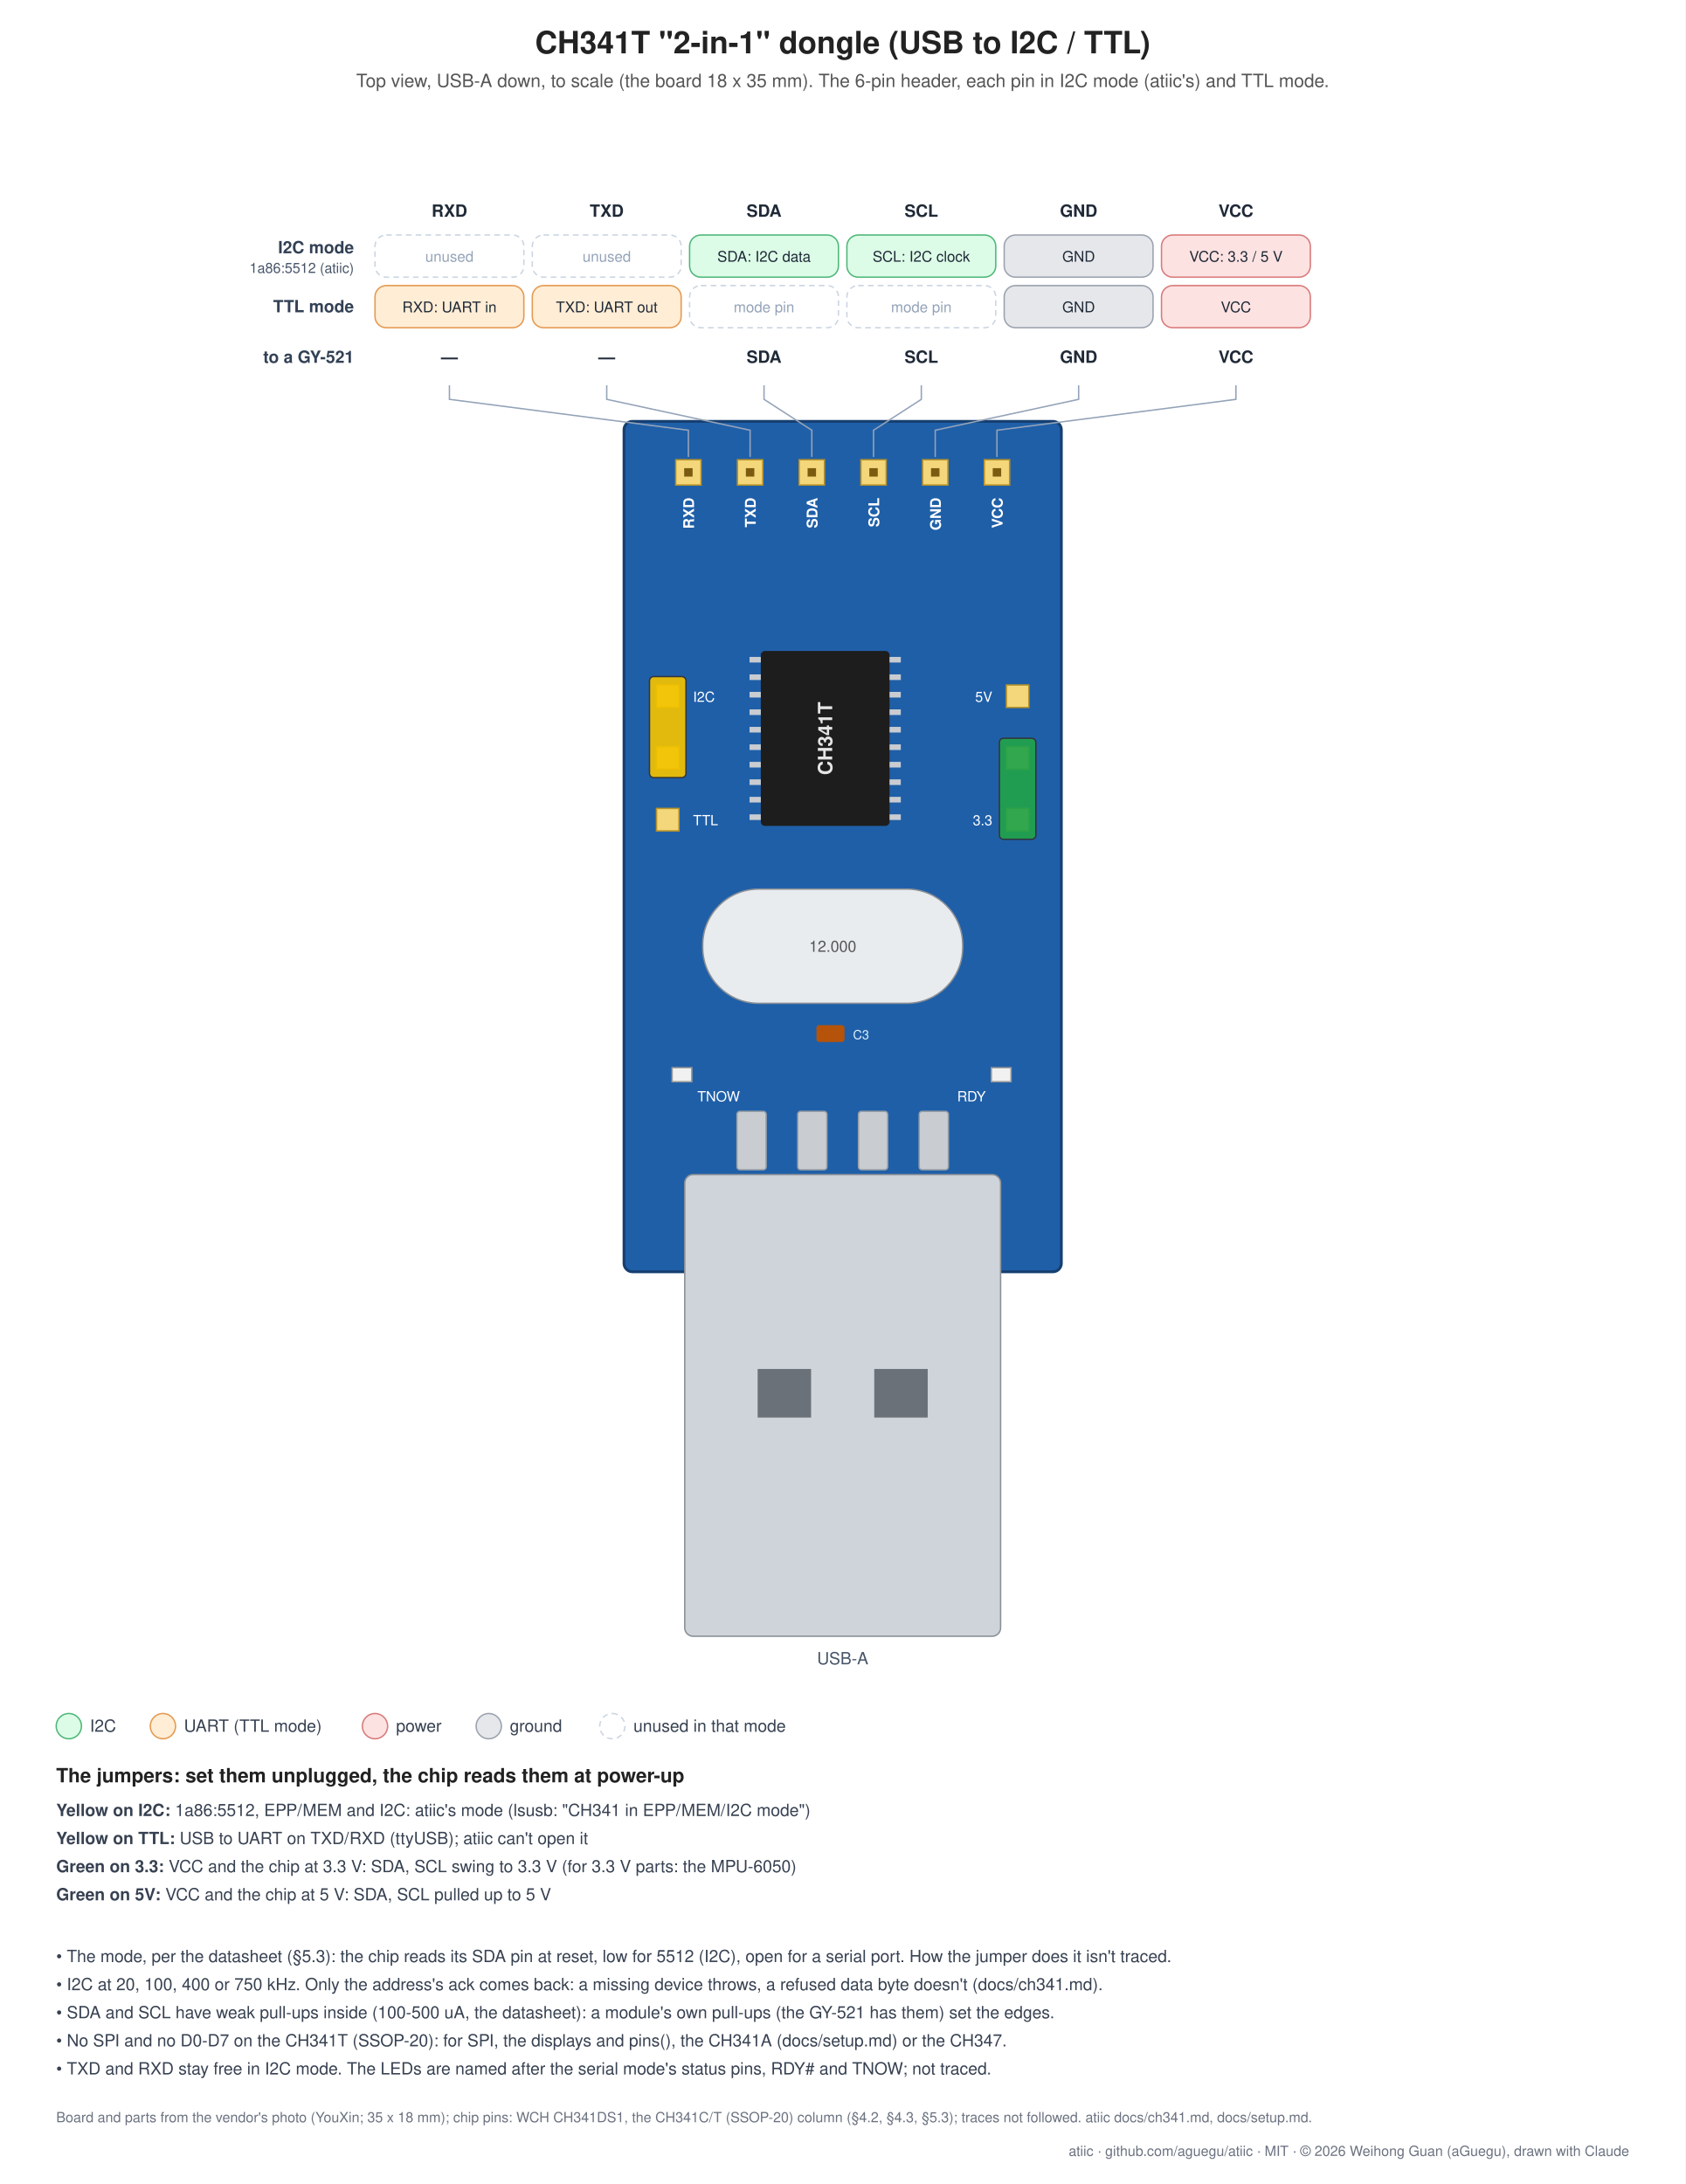
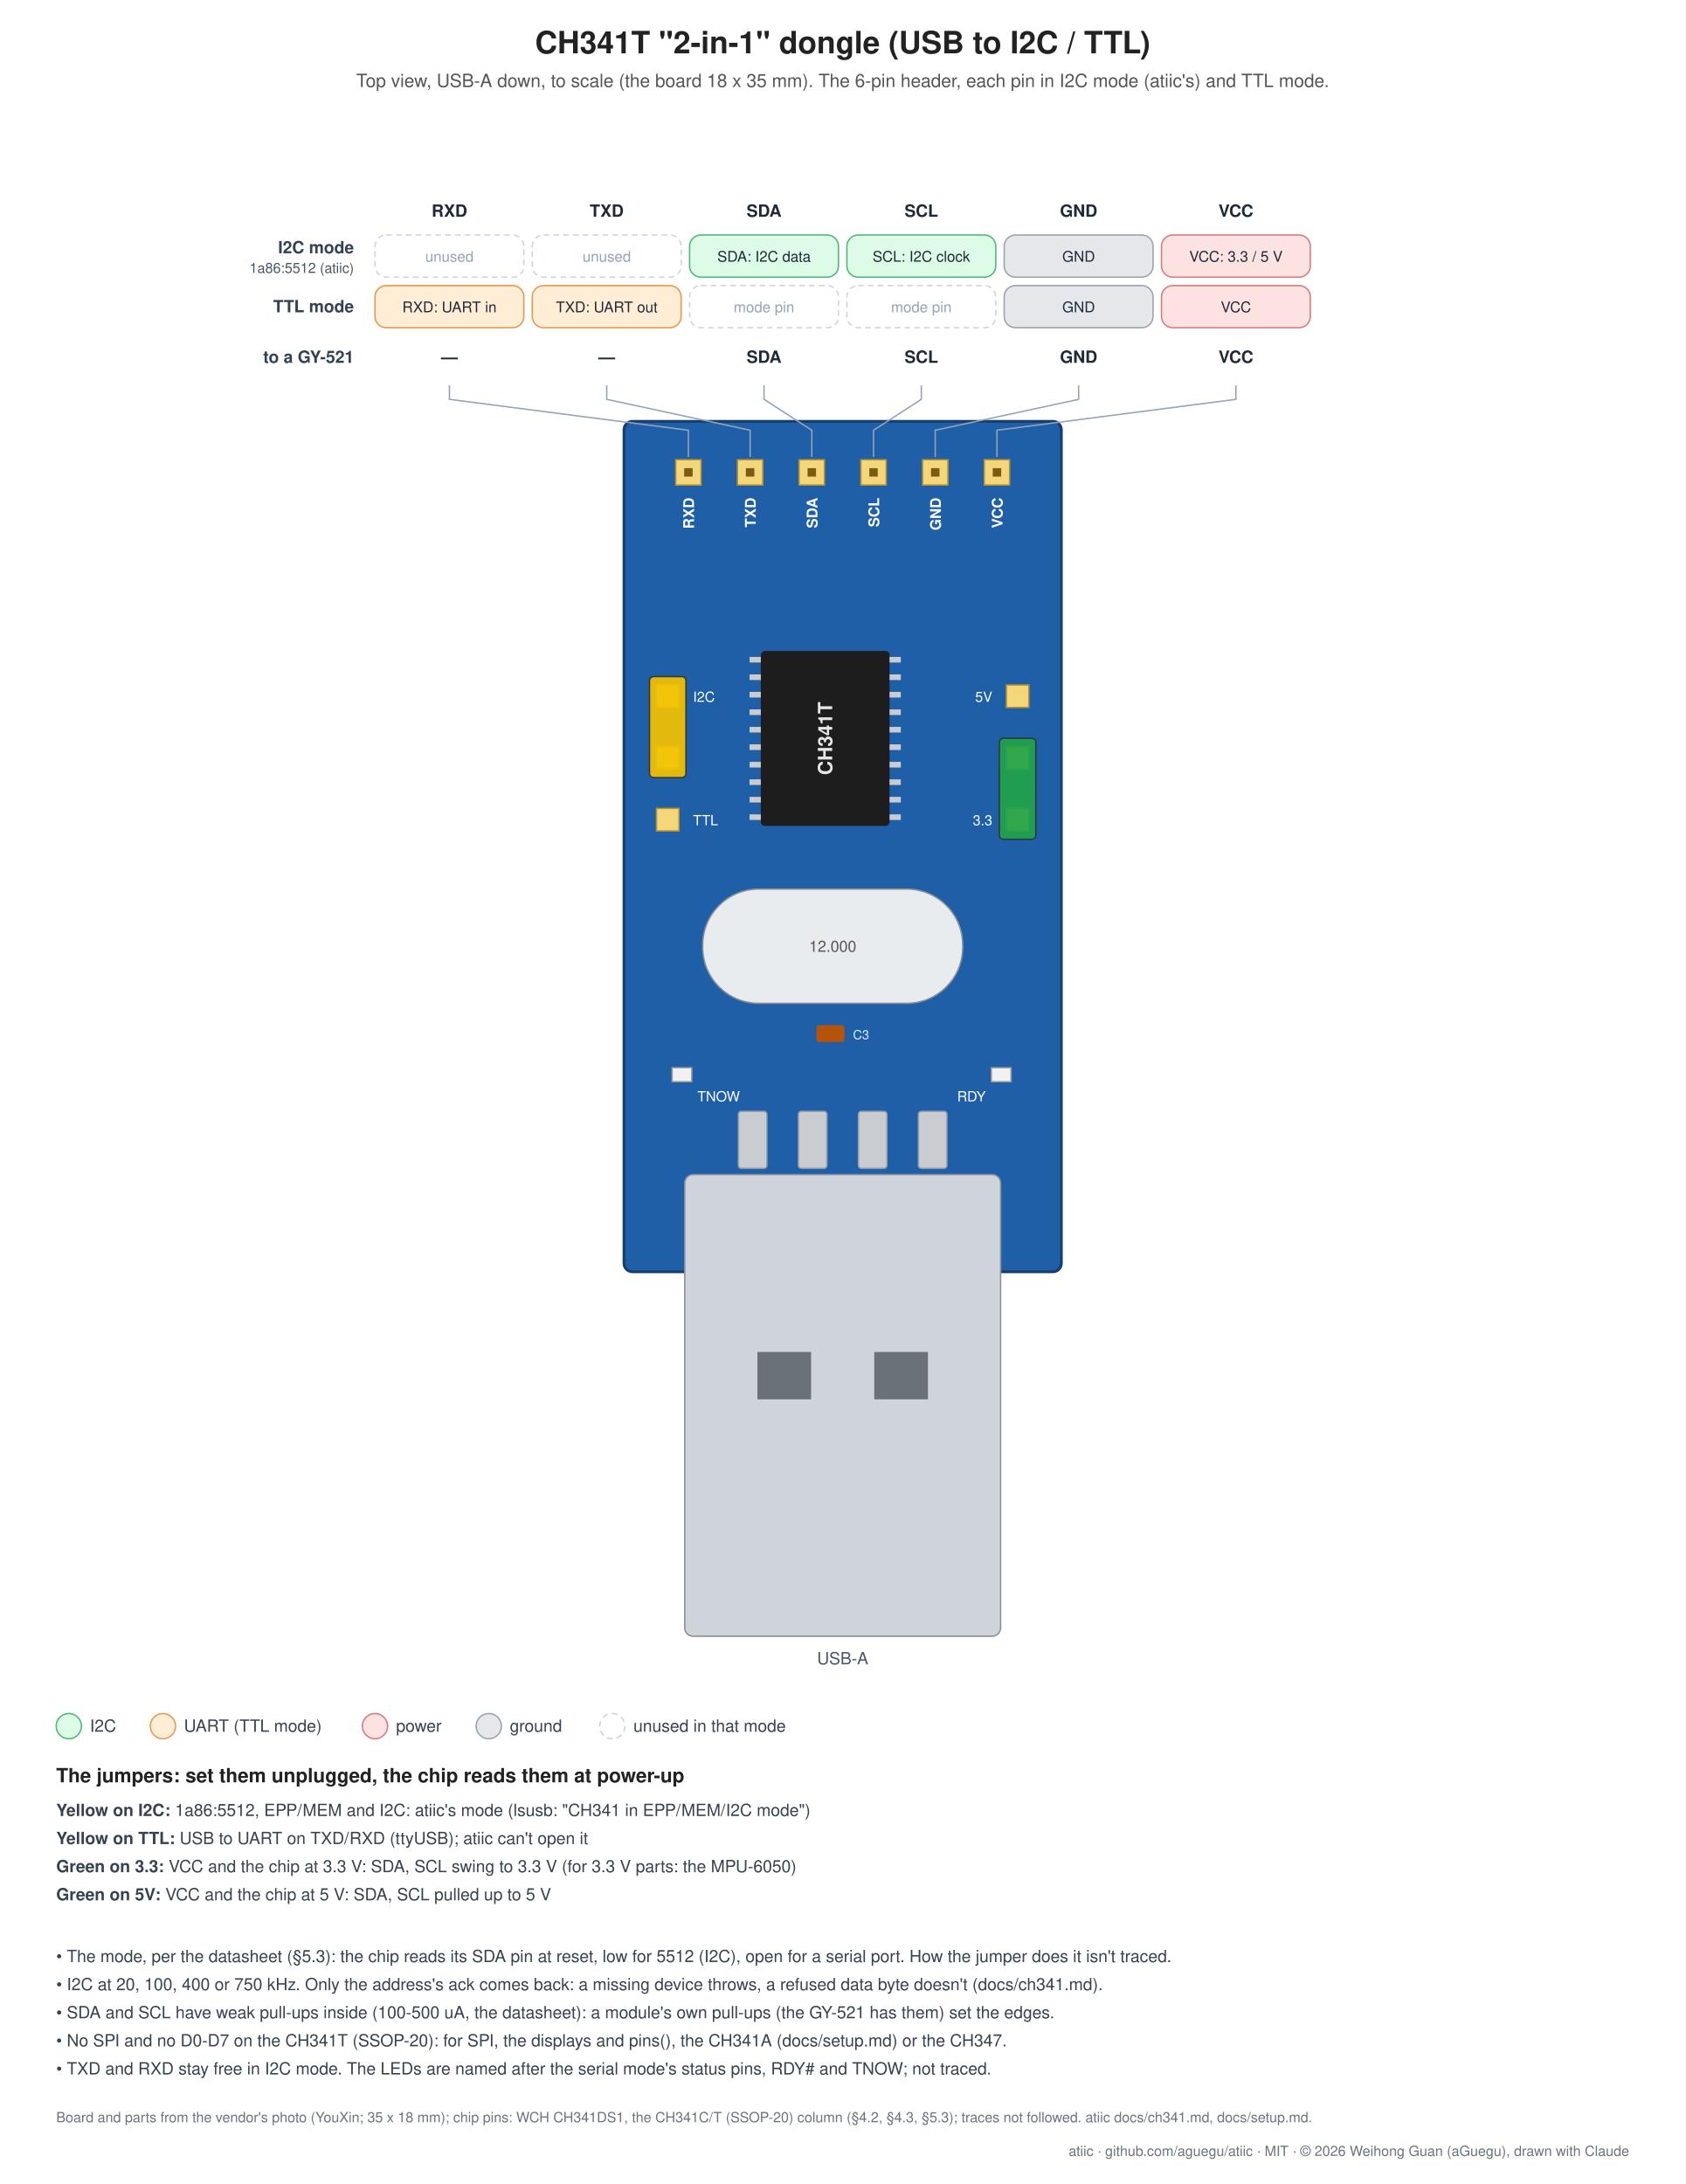
<svg xmlns="http://www.w3.org/2000/svg" viewBox="0 0 1200 1555" width="1200" height="1555" font-family="Helvetica, Arial, sans-serif">
  <rect width="1200" height="1555" fill="#ffffff" />
  <text x="600.0" y="38" text-anchor="middle" font-size="22" font-weight="bold" fill="#222">CH341T "2-in-1" dongle (USB to I2C / TTL)</text>
  <text x="600.0" y="62" text-anchor="middle" font-size="13" fill="#555">Top view, USB-A down, to scale (the board 18 x 35 mm). The 6-pin header, each pin in I2C mode (atiic's) and TTL mode.</text>
  <rect x="444.3" y="300" width="311.4" height="605.5" rx="6" fill="#1f5fa8" stroke="#163f70" stroke-width="2" />
  <text x="252.0" y="180.33" text-anchor="end" font-size="12" font-weight="bold" fill="#334155">I2C mode</text>
  <text x="252.0" y="194.33" text-anchor="end" font-size="10" fill="#475569">1a86:5512 (atiic)</text>
  <text x="252.0" y="222.33" text-anchor="end" font-size="12" font-weight="bold" fill="#334155">TTL mode</text>
  <text x="252.0" y="258.33" text-anchor="end" font-size="12" font-weight="bold" fill="#334155">to a GY-521</text>
  <rect x="481.145" y="327.33" width="18" height="18" fill="#f3d77a" stroke="#b8922a" />
  <rect x="487.145" y="333.33" width="6" height="6" fill="#7a5b10" />
  <text transform="translate(494.145 354.33) rotate(-90)" text-anchor="end" font-size="10.5" font-weight="bold" fill="#fff">RXD</text>
  <text x="320.0" y="154.33" text-anchor="middle" font-size="12" font-weight="bold" fill="#1f2937">RXD</text>
  <path d="M320.0 274.33 L320.0 284.33 L490.145 306.33 L490.145 325.33" fill="none" stroke="#94a3b8" />
  <rect x="267.0" y="167.33" width="106" height="30" rx="8" fill="#ffffff" stroke="#cbd5e1" stroke-dasharray="4 3" />
  <text x="320.0" y="186.33" text-anchor="middle" font-size="10.5" fill="#94a3b8">unused</text>
  <rect x="267.0" y="203.33" width="106" height="30" rx="8" fill="#ffedd5" stroke="#e59a52" />
  <text x="320.0" y="222.33" text-anchor="middle" font-size="10.5" fill="#1f2937">RXD: UART in</text>
  <text x="320.0" y="258.33" text-anchor="middle" font-size="12" font-weight="bold" fill="#1f2937">—</text>
  <rect x="525.087" y="327.33" width="18" height="18" fill="#f3d77a" stroke="#b8922a" />
  <rect x="531.087" y="333.33" width="6" height="6" fill="#7a5b10" />
  <text transform="translate(538.087 354.33) rotate(-90)" text-anchor="end" font-size="10.5" font-weight="bold" fill="#fff">TXD</text>
  <text x="432.0" y="154.33" text-anchor="middle" font-size="12" font-weight="bold" fill="#1f2937">TXD</text>
  <path d="M432.0 274.33 L432.0 284.33 L534.087 306.33 L534.087 325.33" fill="none" stroke="#94a3b8" />
  <rect x="379.0" y="167.33" width="106" height="30" rx="8" fill="#ffffff" stroke="#cbd5e1" stroke-dasharray="4 3" />
  <text x="432.0" y="186.33" text-anchor="middle" font-size="10.5" fill="#94a3b8">unused</text>
  <rect x="379.0" y="203.33" width="106" height="30" rx="8" fill="#ffedd5" stroke="#e59a52" />
  <text x="432.0" y="222.33" text-anchor="middle" font-size="10.5" fill="#1f2937">TXD: UART out</text>
  <text x="432.0" y="258.33" text-anchor="middle" font-size="12" font-weight="bold" fill="#1f2937">—</text>
  <rect x="569.029" y="327.33" width="18" height="18" fill="#f3d77a" stroke="#b8922a" />
  <rect x="575.029" y="333.33" width="6" height="6" fill="#7a5b10" />
  <text transform="translate(582.029 354.33) rotate(-90)" text-anchor="end" font-size="10.5" font-weight="bold" fill="#fff">SDA</text>
  <text x="544.0" y="154.33" text-anchor="middle" font-size="12" font-weight="bold" fill="#1f2937">SDA</text>
  <path d="M544.0 274.33 L544.0 284.33 L578.029 306.33 L578.029 325.33" fill="none" stroke="#94a3b8" />
  <rect x="491.0" y="167.33" width="106" height="30" rx="8" fill="#dcfce7" stroke="#4fb879" />
  <text x="544.0" y="186.33" text-anchor="middle" font-size="10.5" fill="#1f2937">SDA: I2C data</text>
  <rect x="491.0" y="203.33" width="106" height="30" rx="8" fill="#ffffff" stroke="#cbd5e1" stroke-dasharray="4 3" />
  <text x="544.0" y="222.33" text-anchor="middle" font-size="10.5" fill="#94a3b8">mode pin</text>
  <text x="544.0" y="258.33" text-anchor="middle" font-size="12" font-weight="bold" fill="#1f2937">SDA</text>
  <rect x="612.971" y="327.33" width="18" height="18" fill="#f3d77a" stroke="#b8922a" />
  <rect x="618.971" y="333.33" width="6" height="6" fill="#7a5b10" />
  <text transform="translate(625.971 354.33) rotate(-90)" text-anchor="end" font-size="10.5" font-weight="bold" fill="#fff">SCL</text>
  <text x="656.0" y="154.33" text-anchor="middle" font-size="12" font-weight="bold" fill="#1f2937">SCL</text>
  <path d="M656.0 274.33 L656.0 284.33 L621.971 306.33 L621.971 325.33" fill="none" stroke="#94a3b8" />
  <rect x="603.0" y="167.33" width="106" height="30" rx="8" fill="#dcfce7" stroke="#4fb879" />
  <text x="656.0" y="186.33" text-anchor="middle" font-size="10.5" fill="#1f2937">SCL: I2C clock</text>
  <rect x="603.0" y="203.33" width="106" height="30" rx="8" fill="#ffffff" stroke="#cbd5e1" stroke-dasharray="4 3" />
  <text x="656.0" y="222.33" text-anchor="middle" font-size="10.5" fill="#94a3b8">mode pin</text>
  <text x="656.0" y="258.33" text-anchor="middle" font-size="12" font-weight="bold" fill="#1f2937">SCL</text>
  <rect x="656.913" y="327.33" width="18" height="18" fill="#f3d77a" stroke="#b8922a" />
  <rect x="662.913" y="333.33" width="6" height="6" fill="#7a5b10" />
  <text transform="translate(669.913 354.33) rotate(-90)" text-anchor="end" font-size="10.5" font-weight="bold" fill="#fff">GND</text>
  <text x="768.0" y="154.33" text-anchor="middle" font-size="12" font-weight="bold" fill="#1f2937">GND</text>
  <path d="M768.0 274.33 L768.0 284.33 L665.913 306.33 L665.913 325.33" fill="none" stroke="#94a3b8" />
  <rect x="715.0" y="167.33" width="106" height="30" rx="8" fill="#e5e7eb" stroke="#9ca3af" />
  <text x="768.0" y="186.33" text-anchor="middle" font-size="10.5" fill="#1f2937">GND</text>
  <rect x="715.0" y="203.33" width="106" height="30" rx="8" fill="#e5e7eb" stroke="#9ca3af" />
  <text x="768.0" y="222.33" text-anchor="middle" font-size="10.5" fill="#1f2937">GND</text>
  <text x="768.0" y="258.33" text-anchor="middle" font-size="12" font-weight="bold" fill="#1f2937">GND</text>
  <rect x="700.855" y="327.33" width="18" height="18" fill="#f3d77a" stroke="#b8922a" />
  <rect x="706.855" y="333.33" width="6" height="6" fill="#7a5b10" />
  <text transform="translate(713.855 354.33) rotate(-90)" text-anchor="end" font-size="10.5" font-weight="bold" fill="#fff">VCC</text>
  <text x="880.0" y="154.33" text-anchor="middle" font-size="12" font-weight="bold" fill="#1f2937">VCC</text>
  <path d="M880.0 274.33 L880.0 284.33 L709.855 306.33 L709.855 325.33" fill="none" stroke="#94a3b8" />
  <rect x="827.0" y="167.33" width="106" height="30" rx="8" fill="#fde2e2" stroke="#d97b7b" />
  <text x="880.0" y="186.33" text-anchor="middle" font-size="10.5" fill="#1f2937">VCC: 3.3 / 5 V</text>
  <rect x="827.0" y="203.33" width="106" height="30" rx="8" fill="#fde2e2" stroke="#d97b7b" />
  <text x="880.0" y="222.33" text-anchor="middle" font-size="10.5" fill="#1f2937">VCC</text>
  <text x="880.0" y="258.33" text-anchor="middle" font-size="12" font-weight="bold" fill="#1f2937">VCC</text>
  <rect x="541.699" y="463.485" width="91.69" height="124.56" rx="3" fill="#1d1d1d" />
  <rect x="533.699" y="467.713" width="8" height="4" fill="#c9ccd1" />
  <rect x="633.389" y="467.713" width="8" height="4" fill="#c9ccd1" />
  <rect x="533.699" y="480.169" width="8" height="4" fill="#c9ccd1" />
  <rect x="633.389" y="480.169" width="8" height="4" fill="#c9ccd1" />
  <rect x="533.699" y="492.625" width="8" height="4" fill="#c9ccd1" />
  <rect x="633.389" y="492.625" width="8" height="4" fill="#c9ccd1" />
  <rect x="533.699" y="505.081" width="8" height="4" fill="#c9ccd1" />
  <rect x="633.389" y="505.081" width="8" height="4" fill="#c9ccd1" />
  <rect x="533.699" y="517.537" width="8" height="4" fill="#c9ccd1" />
  <rect x="633.389" y="517.537" width="8" height="4" fill="#c9ccd1" />
  <rect x="533.699" y="529.993" width="8" height="4" fill="#c9ccd1" />
  <rect x="633.389" y="529.993" width="8" height="4" fill="#c9ccd1" />
  <rect x="533.699" y="542.449" width="8" height="4" fill="#c9ccd1" />
  <rect x="633.389" y="542.449" width="8" height="4" fill="#c9ccd1" />
  <rect x="533.699" y="554.905" width="8" height="4" fill="#c9ccd1" />
  <rect x="633.389" y="554.905" width="8" height="4" fill="#c9ccd1" />
  <rect x="533.699" y="567.361" width="8" height="4" fill="#c9ccd1" />
  <rect x="633.389" y="567.361" width="8" height="4" fill="#c9ccd1" />
  <rect x="533.699" y="579.817" width="8" height="4" fill="#c9ccd1" />
  <rect x="633.389" y="579.817" width="8" height="4" fill="#c9ccd1" />
  <text transform="translate(592.544 525.765) rotate(-90)" text-anchor="middle" font-size="14" font-weight="bold" fill="#e5e5e5">CH341T</text>
  <rect x="500.352" y="633.025" width="185.11" height="81.31" rx="39.79" fill="#e9ecef" stroke="#8a9096" />
  <text x="592.907" y="677.68" text-anchor="middle" font-size="11" fill="#555">12.000</text>
  <rect x="581.316" y="729.905" width="20" height="12" rx="2" fill="#b45309" />
  <text x="607.316" y="739.905" font-size="9" fill="#e0f2fe">C3</text>
  <rect x="467.44" y="487.705" width="16" height="16" fill="#f3d77a" stroke="#b8922a" />
  <rect x="467.44" y="531.647" width="16" height="16" fill="#f3d77a" stroke="#b8922a" />
  <rect x="467.44" y="575.589" width="16" height="16" fill="#f3d77a" stroke="#b8922a" />
  <rect x="462.44" y="481.705" width="26" height="71.942" rx="3" fill="#f2c200" stroke="#333" opacity="0.92" />
  <rect x="716.56" y="487.705" width="16" height="16" fill="#f3d77a" stroke="#b8922a" />
  <rect x="716.56" y="531.647" width="16" height="16" fill="#f3d77a" stroke="#b8922a" />
  <rect x="716.56" y="575.589" width="16" height="16" fill="#f3d77a" stroke="#b8922a" />
  <rect x="711.56" y="525.647" width="26" height="71.942" rx="3" fill="#22a34a" stroke="#333" opacity="0.92" />
  <text x="493.44" y="499.705" font-size="10" fill="#fff">I2C</text>
  <text x="493.44" y="587.589" font-size="10" fill="#fff">TTL</text>
  <text x="706.56" y="499.705" text-anchor="end" font-size="10" fill="#fff">5V</text>
  <text x="706.56" y="587.589" text-anchor="end" font-size="10" fill="#fff">3.3</text>
  <rect x="478.554" y="760.18" width="14" height="10" fill="#f1f1f1" stroke="#999" />
  <text x="496.554" y="784.18" text-anchor="start" font-size="10" fill="#fff">TNOW</text>
  <rect x="705.876" y="760.18" width="14" height="10" fill="#f1f1f1" stroke="#999" />
  <text x="701.876" y="784.18" text-anchor="end" font-size="10" fill="#fff">RDY</text>
-   <rect x="524.745" y="791.32" width="20.76" height="41.52" rx="2" fill="#c9ccd1" stroke="#9aa0a6" />
-   <rect x="567.995" y="791.32" width="20.76" height="41.52" rx="2" fill="#c9ccd1" stroke="#9aa0a6" />
-   <rect x="611.245" y="791.32" width="20.76" height="41.52" rx="2" fill="#c9ccd1" stroke="#9aa0a6" />
-   <rect x="654.495" y="791.32" width="20.76" height="41.52" rx="2" fill="#c9ccd1" stroke="#9aa0a6" />
+   <rect x="525.783" y="791.32" width="20.241" height="40.482" rx="2" fill="#c9ccd1" stroke="#9aa0a6" />
+   <rect x="568.514" y="791.32" width="20.241" height="40.482" rx="2" fill="#c9ccd1" stroke="#9aa0a6" />
+   <rect x="611.245" y="791.32" width="20.241" height="40.482" rx="2" fill="#c9ccd1" stroke="#9aa0a6" />
+   <rect x="653.976" y="791.32" width="20.241" height="40.482" rx="2" fill="#c9ccd1" stroke="#9aa0a6" />
  <rect x="487.55" y="836.3" width="224.9" height="328.7" rx="6" fill="#cfd4da" stroke="#8a9096" />
+   <rect x="539.277" y="962.59" width="38.233" height="33.735" fill="#6b7178" />
+   <rect x="622.49" y="962.59" width="38.233" height="33.735" fill="#6b7178" />
  <text x="600.0" y="1185.0" text-anchor="middle" font-size="12" fill="#475569">USB-A</text>
-   <rect x="539.45" y="974.7" width="38.06" height="34.6" fill="#6b7178" />
-   <rect x="622.49" y="974.7" width="38.06" height="34.6" fill="#6b7178" />
  <rect x="40" y="1220.0" width="18" height="18" rx="9" fill="#dcfce7" stroke="#4fb879" />
  <text x="64" y="1233.0" font-size="12" fill="#374151">I2C</text>
  <rect x="107" y="1220.0" width="18" height="18" rx="9" fill="#ffedd5" stroke="#e59a52" />
  <text x="131" y="1233.0" font-size="12" fill="#374151">UART (TTL mode)</text>
  <rect x="258" y="1220.0" width="18" height="18" rx="9" fill="#fde2e2" stroke="#d97b7b" />
  <text x="282" y="1233.0" font-size="12" fill="#374151">power</text>
  <rect x="339" y="1220.0" width="18" height="18" rx="9" fill="#e5e7eb" stroke="#9ca3af" />
  <text x="363" y="1233.0" font-size="12" fill="#374151">ground</text>
  <rect x="427" y="1220.0" width="18" height="18" rx="9" fill="#ffffff" stroke="#cbd5e1" stroke-dasharray="4 3" />
  <text x="451" y="1233.0" font-size="12" fill="#374151">unused in that mode</text>
  <text x="40" y="1269.0" font-size="14" font-weight="bold" fill="#222">The jumpers: set them unplugged, the chip reads them at power-up</text>
  <text x="40" y="1293.0" font-size="12" fill="#374151">
    <tspan font-weight="bold">Yellow on I2C:</tspan> 1a86:5512, EPP/MEM and I2C: atiic's mode (lsusb: "CH341 in EPP/MEM/I2C mode")</text>
  <text x="40" y="1313.0" font-size="12" fill="#374151">
    <tspan font-weight="bold">Yellow on TTL:</tspan> USB to UART on TXD/RXD (ttyUSB); atiic can't open it</text>
  <text x="40" y="1333.0" font-size="12" fill="#374151">
    <tspan font-weight="bold">Green on 3.3:</tspan> VCC and the chip at 3.3 V: SDA, SCL swing to 3.3 V (for 3.3 V parts: the MPU-6050)</text>
  <text x="40" y="1353.0" font-size="12" fill="#374151">
    <tspan font-weight="bold">Green on 5V:</tspan> VCC and the chip at 5 V: SDA, SCL pulled up to 5 V</text>
  <text x="40" y="1397.0" font-size="12" fill="#374151">• The mode, per the datasheet (§5.3): the chip reads its SDA pin at reset, low for 5512 (I2C), open for a serial port. How the jumper does it isn't traced.</text>
  <text x="40" y="1417.0" font-size="12" fill="#374151">• I2C at 20, 100, 400 or 750 kHz. Only the address's ack comes back: a missing device throws, a refused data byte doesn't (docs/ch341.md).</text>
  <text x="40" y="1437.0" font-size="12" fill="#374151">• SDA and SCL have weak pull-ups inside (100-500 uA, the datasheet): a module's own pull-ups (the GY-521 has them) set the edges.</text>
  <text x="40" y="1457.0" font-size="12" fill="#374151">• No SPI and no D0-D7 on the CH341T (SSOP-20): for SPI, the displays and pins(), the CH341A (docs/setup.md) or the CH347.</text>
  <text x="40" y="1477.0" font-size="12" fill="#374151">• TXD and RXD stay free in I2C mode. The LEDs are named after the serial mode's status pins, RDY# and TNOW; not traced.</text>
  <text x="40" y="1511.0" font-size="10" fill="#6b7280">Board and parts from the vendor's photo (YouXin; 35 x 18 mm); chip pins: WCH CH341DS1, the CH341C/T (SSOP-20) column (§4.2, §4.3, §5.3); traces not followed. atiic docs/ch341.md, docs/setup.md.</text>
  <text x="1160" y="1535.0" text-anchor="end" font-size="10" fill="#6b7280">atiic · github.com/aguegu/atiic · MIT · © 2026 Weihong Guan (aGuegu), drawn with Claude</text>
</svg>
